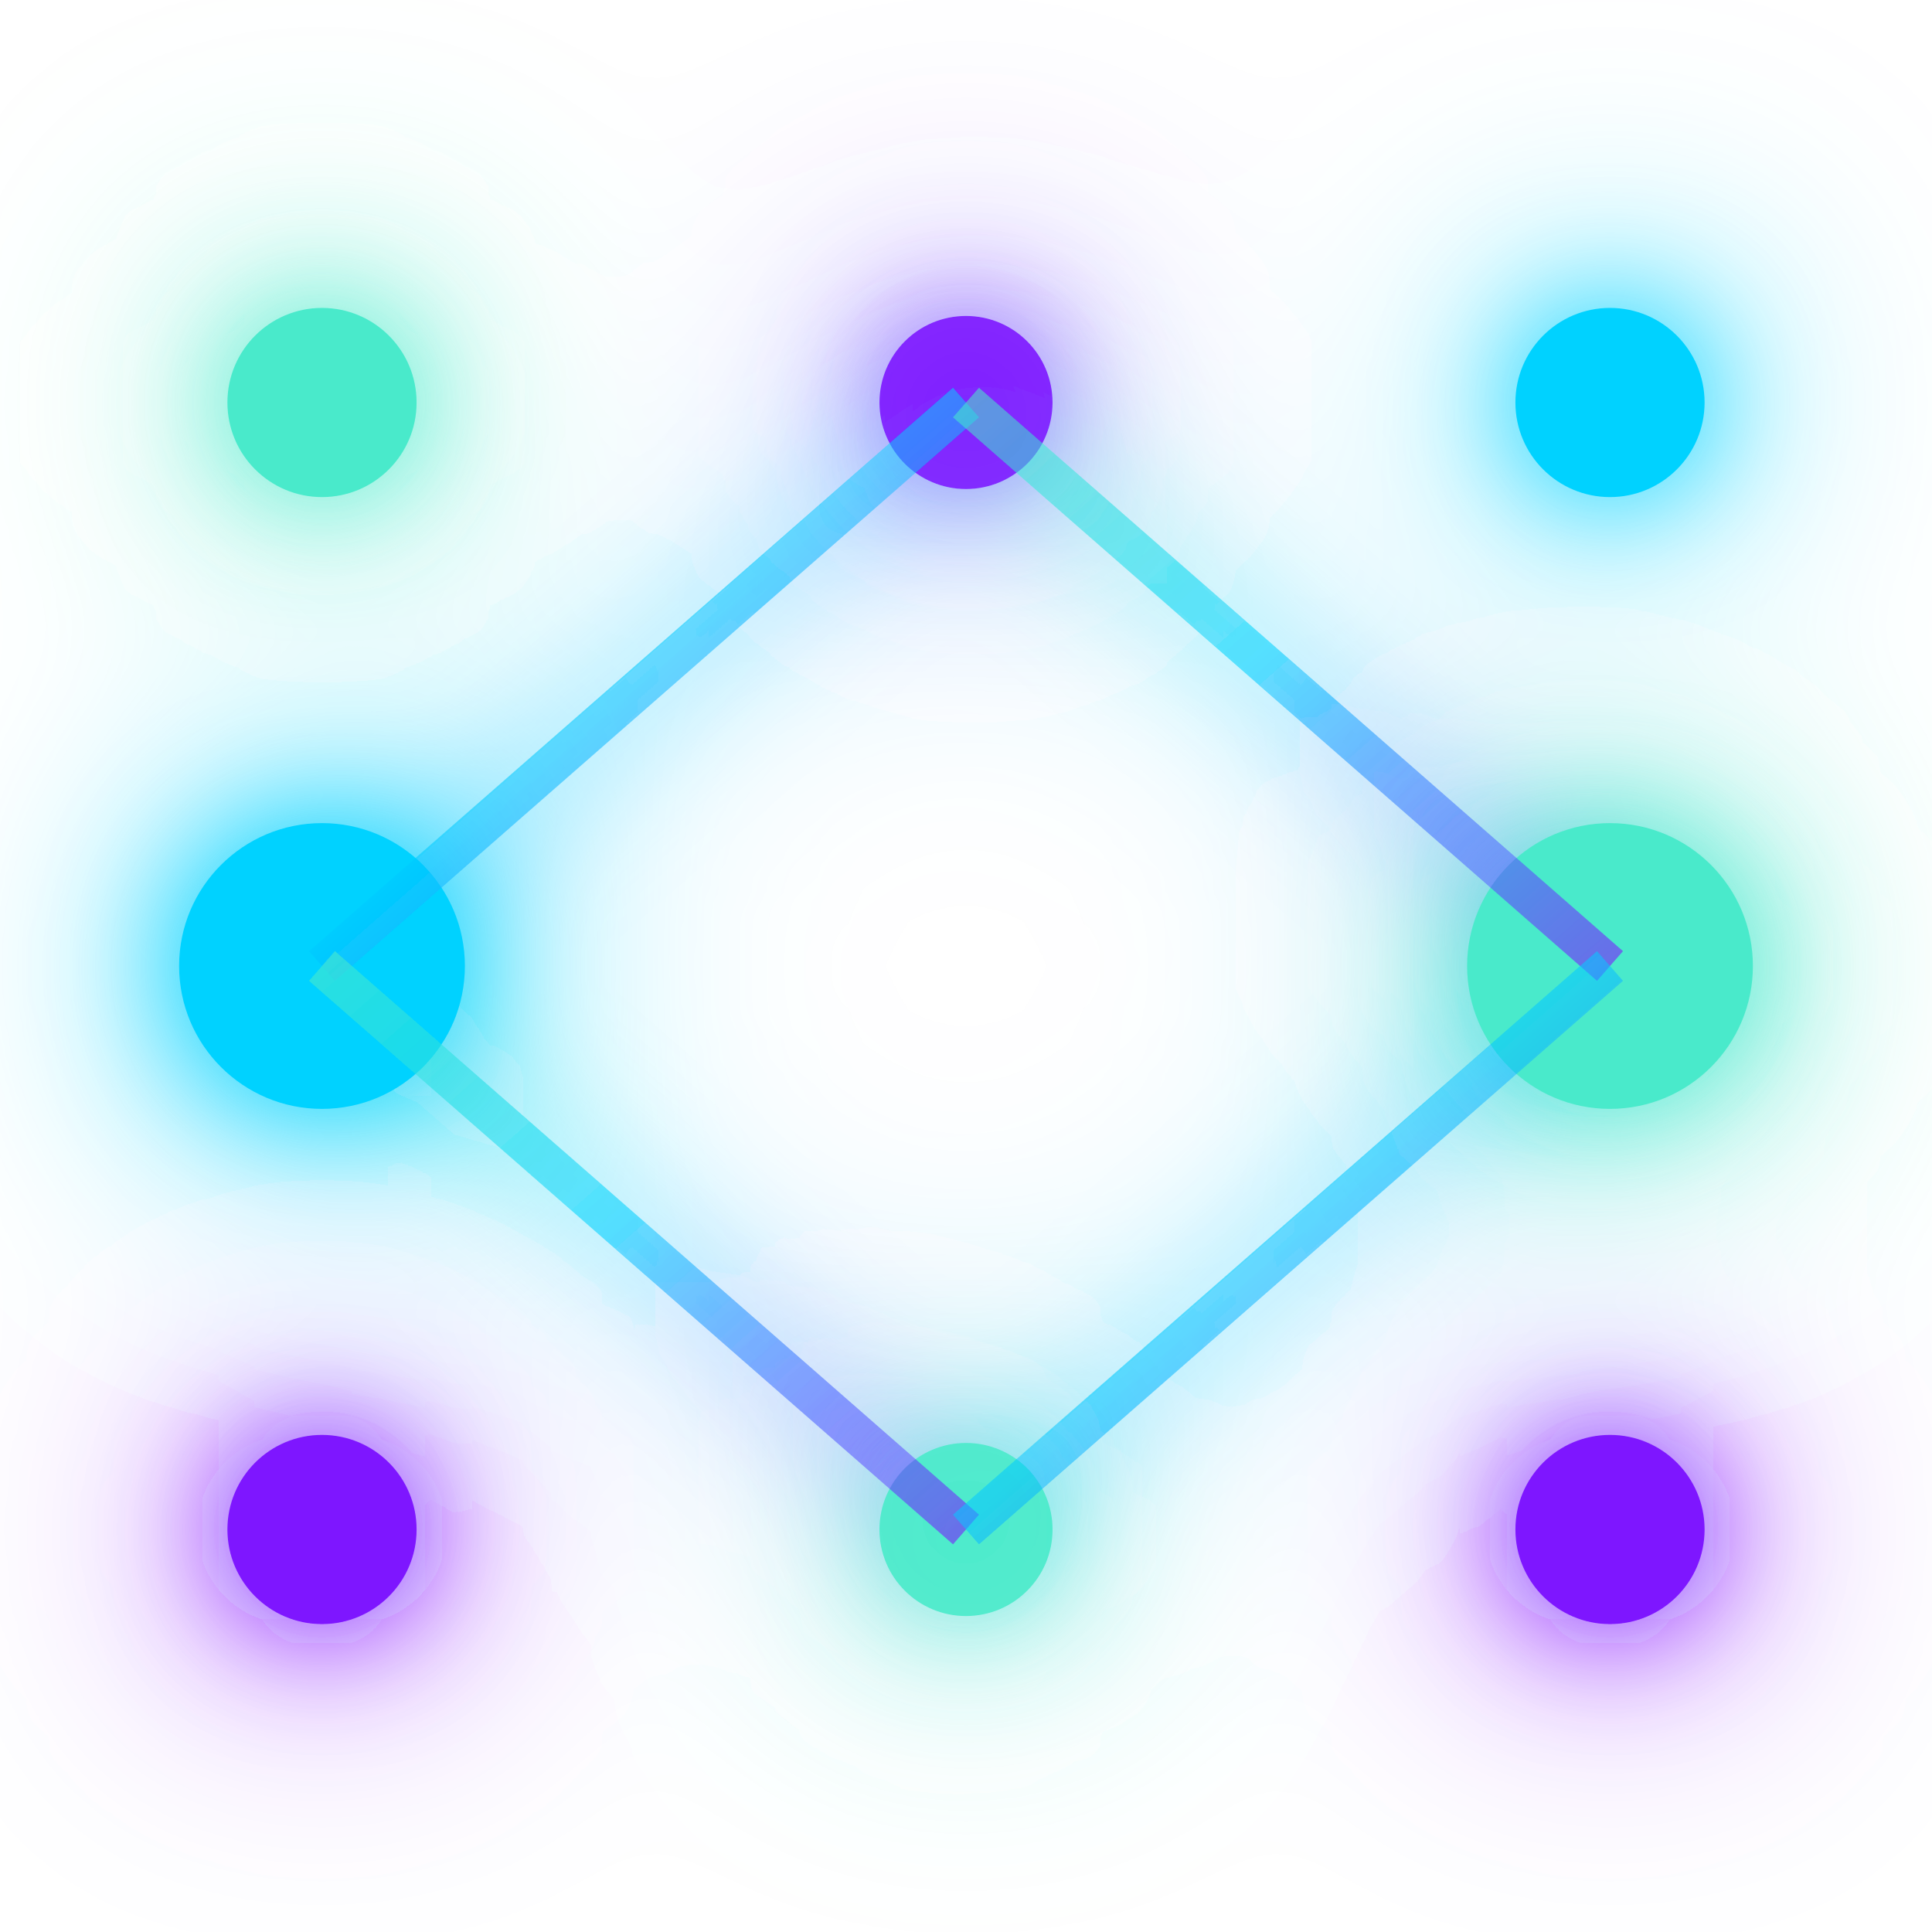
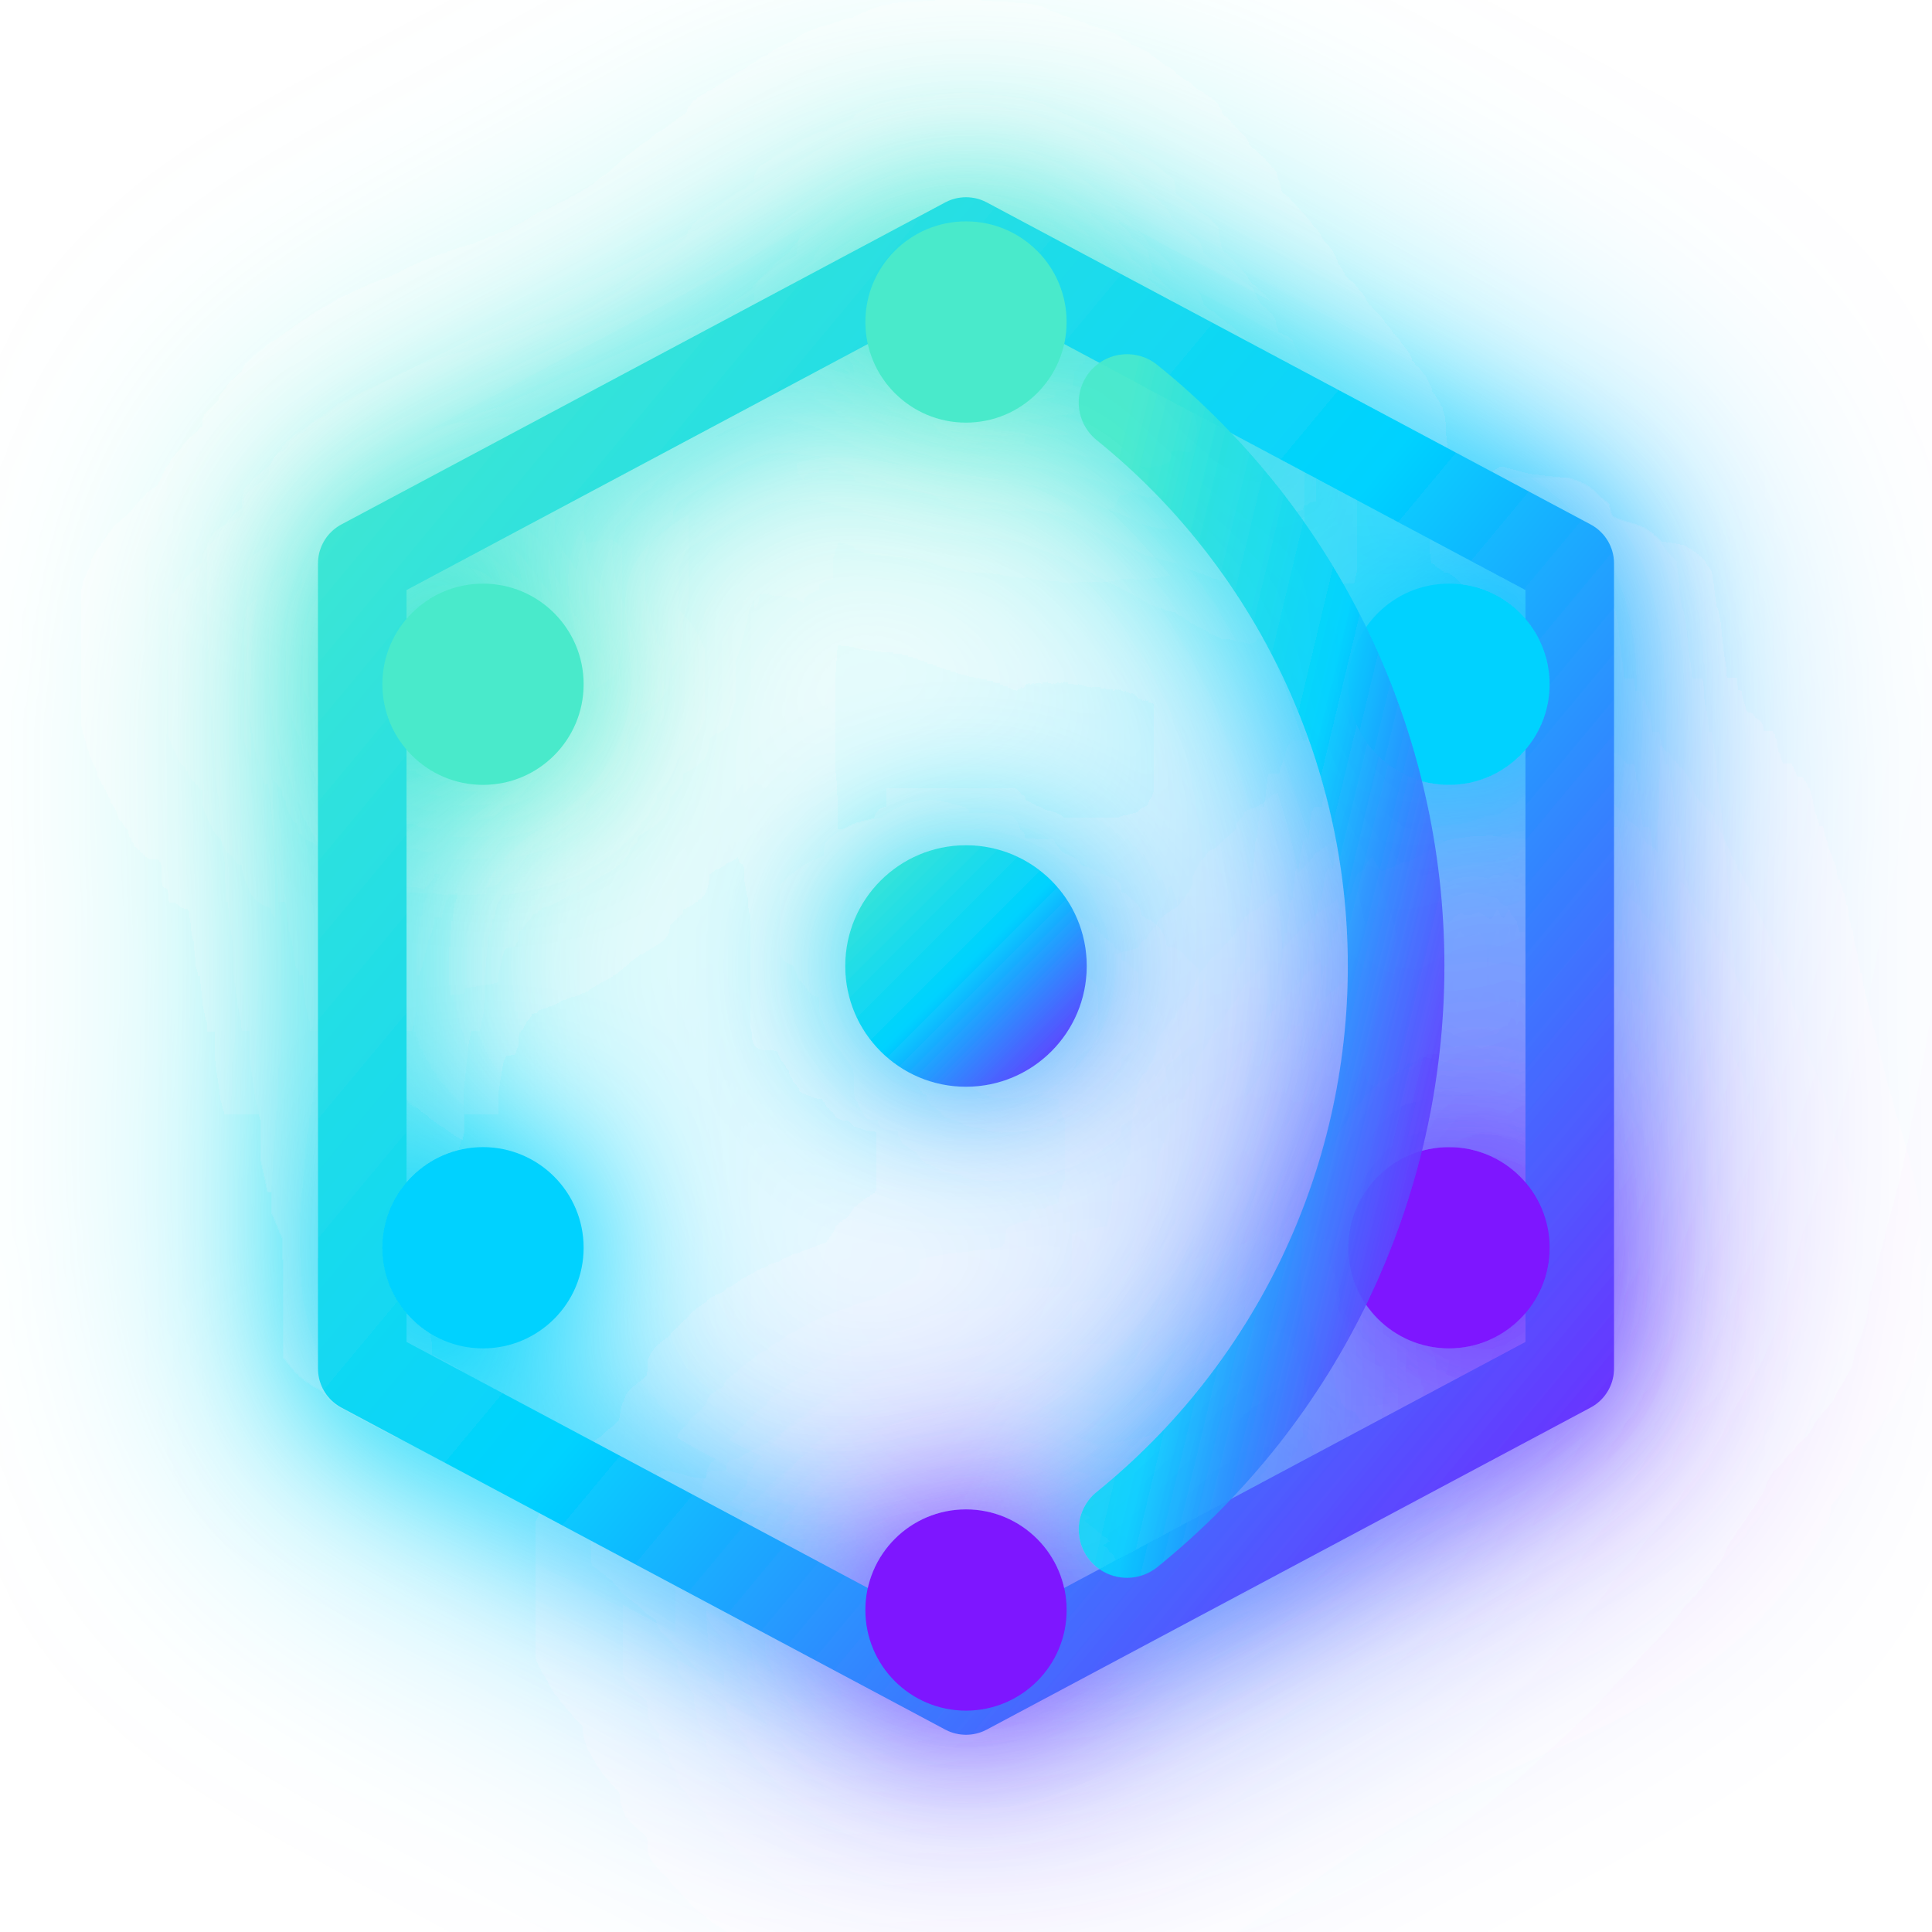
<svg xmlns="http://www.w3.org/2000/svg" width="48" height="48" fill="none" viewBox="0 0 48 48">
  <defs>
    <linearGradient id="g" x1="0" y1="0" x2="1" y2="1">
      <stop offset="0%" stop-color="#49EACB" />
-       <stop offset="45%" stop-color="#00D2FF" />
+       <stop offset="50%" stop-color="#00D2FF" />
      <stop offset="100%" stop-color="#7e14ff" />
    </linearGradient>
-     <filter id="glow" x="-55%" y="-55%" width="210%" height="210%">
-       <feGaussianBlur stdDeviation="1.6" result="b1" />
-       <feGaussianBlur stdDeviation="3.2" result="b2" />
+     <filter id="glow" x="-60%" y="-60%" width="220%" height="220%">
+       <feGaussianBlur stdDeviation="1.8" result="b1" />
+       <feGaussianBlur stdDeviation="3.6" result="b2" />
      <feMerge>
        <feMergeNode in="b2" />
        <feMergeNode in="b1" />
        <feMergeNode in="SourceGraphic" />
      </feMerge>
    </filter>
  </defs>
  <g filter="url(#glow)">
-     <circle cx="8" cy="10" r="2.35" fill="#49EACB" />
-     <circle cx="8" cy="24" r="3.55" fill="#00D2FF" />
-     <circle cx="8" cy="38" r="2.35" fill="#7e14ff" />
-     <circle cx="24" cy="10" r="2.15" fill="#7e14ff" opacity="0.92" />
-     <circle cx="24" cy="38" r="2.15" fill="#49EACB" opacity="0.92" />
-     <circle cx="40" cy="10" r="2.35" fill="#00D2FF" />
-     <circle cx="40" cy="24" r="3.55" fill="#49EACB" />
-     <circle cx="40" cy="38" r="2.35" fill="#7e14ff" />
-     <line x1="8" y1="10" x2="24" y2="10" stroke="url(#g)" stroke-width="1.18" opacity="0.68" />
-     <line x1="8" y1="24" x2="24" y2="10" stroke="url(#g)" stroke-width="0.98" opacity="0.58" />
-     <line x1="8" y1="24" x2="24" y2="38" stroke="url(#g)" stroke-width="0.98" opacity="0.58" />
-     <line x1="8" y1="38" x2="24" y2="38" stroke="url(#g)" stroke-width="1.18" opacity="0.68" />
-     <line x1="24" y1="10" x2="40" y2="10" stroke="url(#g)" stroke-width="1.18" opacity="0.68" />
-     <line x1="24" y1="38" x2="40" y2="38" stroke="url(#g)" stroke-width="1.18" opacity="0.68" />
-     <line x1="24" y1="10" x2="40" y2="24" stroke="url(#g)" stroke-width="0.98" opacity="0.58" />
-     <line x1="24" y1="38" x2="40" y2="24" stroke="url(#g)" stroke-width="0.98" opacity="0.58" />
-     <line x1="8" y1="10" x2="8" y2="24" stroke="url(#g)" stroke-width="1.08" opacity="0.62" />
-     <line x1="8" y1="24" x2="8" y2="38" stroke="url(#g)" stroke-width="1.08" opacity="0.62" />
-     <line x1="40" y1="10" x2="40" y2="24" stroke="url(#g)" stroke-width="1.08" opacity="0.62" />
-     <line x1="40" y1="24" x2="40" y2="38" stroke="url(#g)" stroke-width="1.08" opacity="0.62" />
+     <polygon points="24,6 39,14 39,34 24,42 9,34 9,14" fill="none" stroke="url(#g)" stroke-width="2.2" stroke-linejoin="round" />
+     <circle cx="24" cy="8" r="2.5" fill="#49EACB" />
+     <circle cx="36" cy="17" r="2.5" fill="#00D2FF" />
+     <circle cx="36" cy="31" r="2.5" fill="#7e14ff" />
+     <circle cx="24" cy="40" r="2.5" fill="#7e14ff" />
+     <circle cx="12" cy="31" r="2.5" fill="#00D2FF" />
+     <circle cx="12" cy="17" r="2.5" fill="#49EACB" />
+     <path d="M 28 10 A 18 18 0 0 1 28 38" fill="none" stroke="url(#g)" stroke-width="2.4" stroke-linecap="round" opacity="0.9" />
+     <circle cx="24" cy="24" r="3" fill="url(#g)" />
  </g>
</svg>
